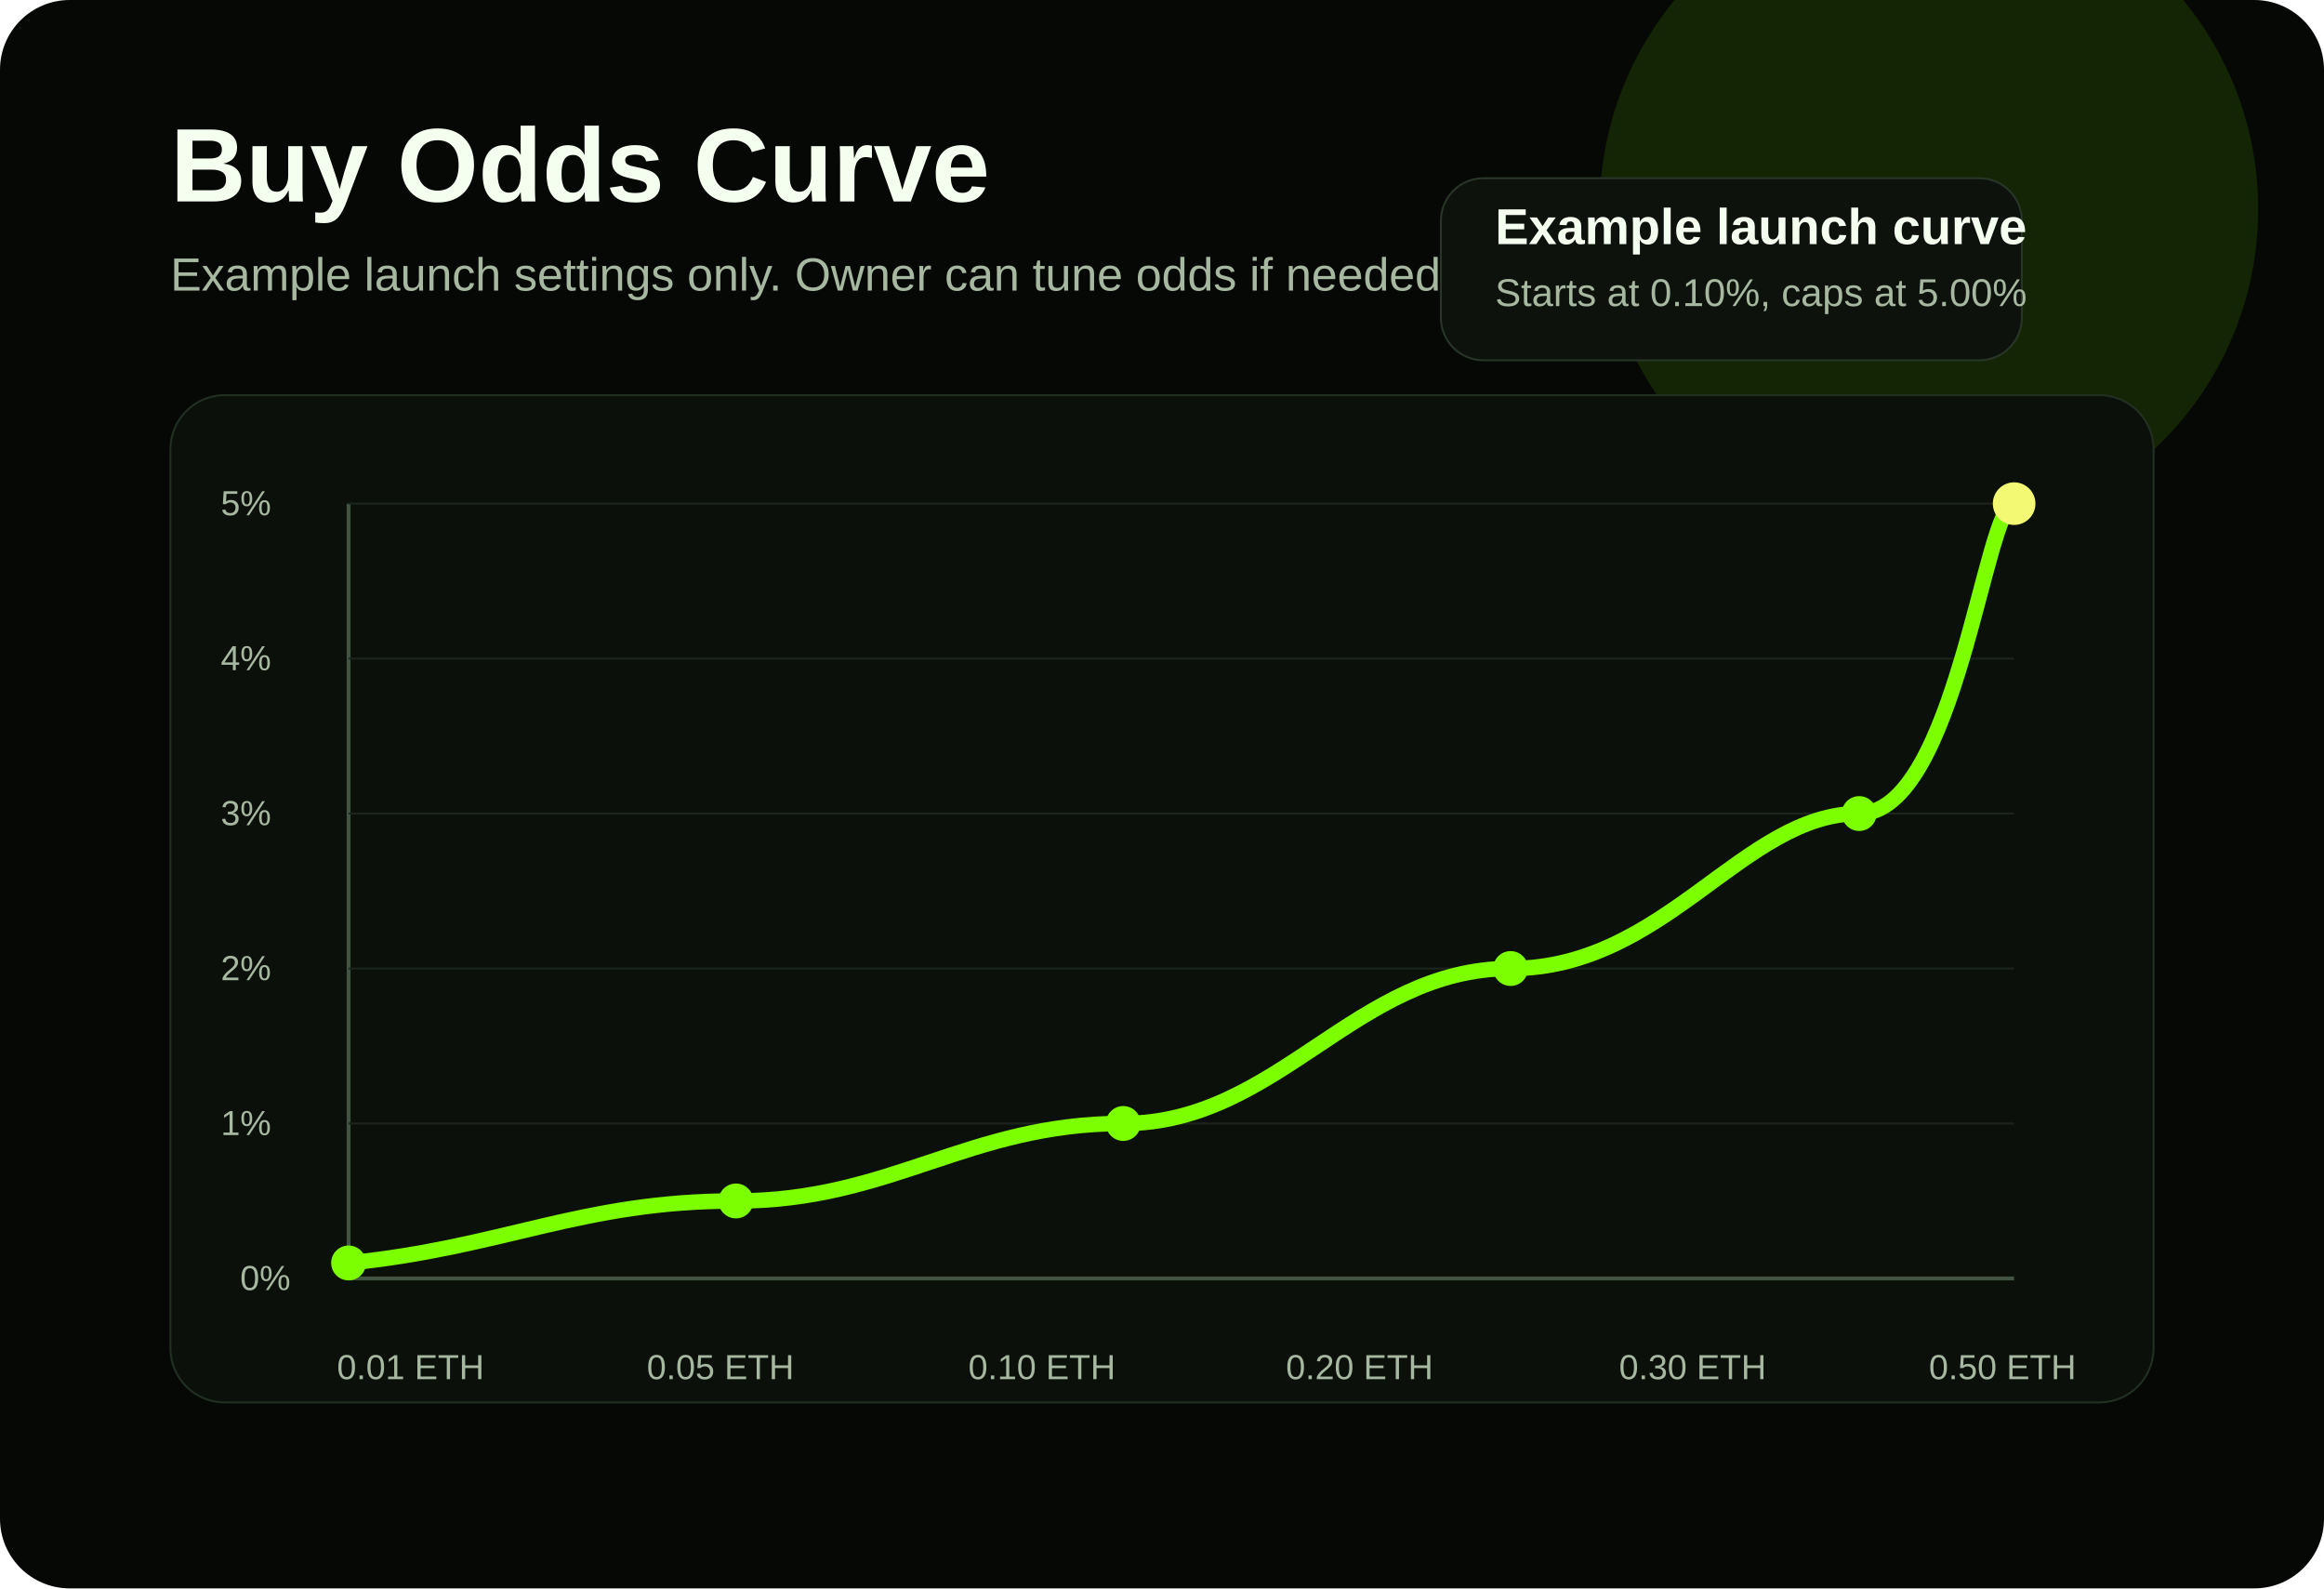
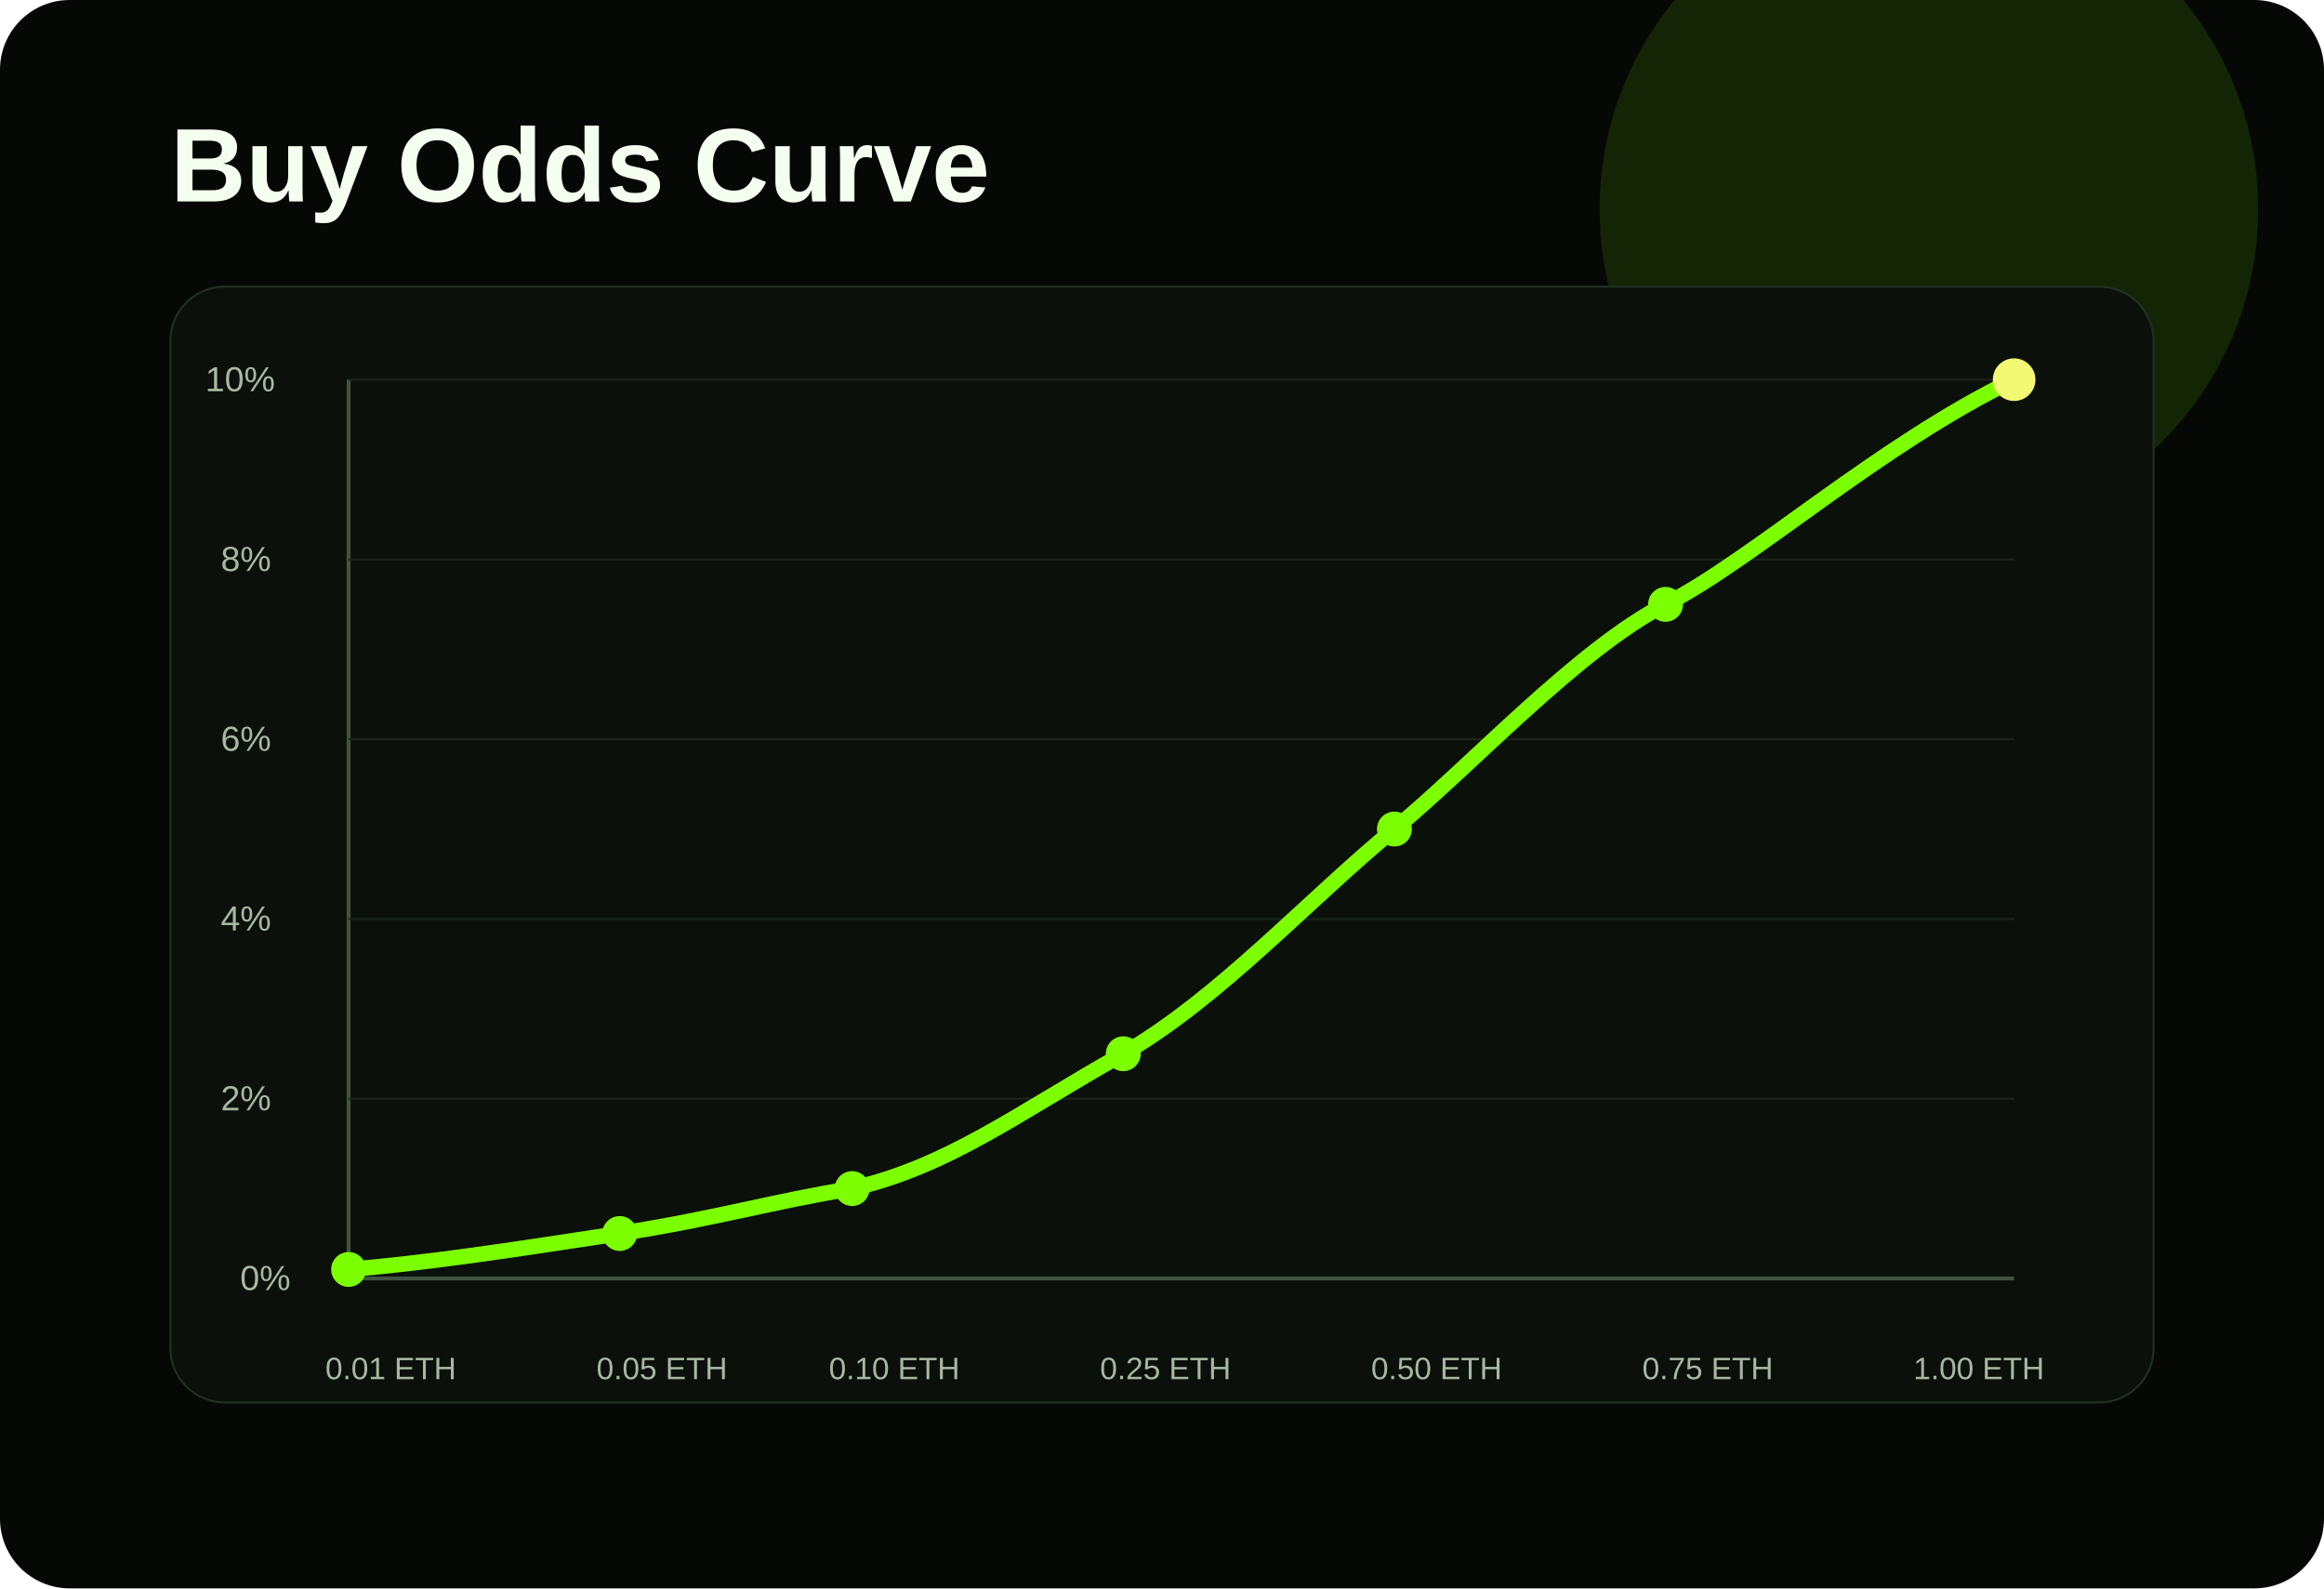
<svg xmlns="http://www.w3.org/2000/svg" width="1200" height="820" viewBox="0 0 1200 820" fill="none">
  <rect width="1200" height="820" rx="36" fill="#060806" />
  <circle cx="996" cy="108" r="170" fill="#7CFF00" opacity="0.12" />
  <text x="88" y="104" fill="#F5FFF0" font-family="Arial, sans-serif" font-size="54" font-weight="800">Buy Odds Curve</text>
-   <text x="88" y="150" fill="#A7B8A0" font-family="Arial, sans-serif" font-size="24">Example launch settings only. Owner can tune odds if needed.</text>
-   <rect x="88" y="204" width="1024" height="520" rx="28" fill="#0B100B" stroke="#223022" />
+   <rect x="88" y="148" width="1024" height="576" rx="28" fill="#0B100B" stroke="#223022" />
  <line x1="180" y1="660" x2="1040" y2="660" stroke="#415341" stroke-width="2" />
-   <line x1="180" y1="260" x2="180" y2="660" stroke="#415341" stroke-width="2" />
-   <line x1="180" y1="580" x2="1040" y2="580" stroke="#1C251C" stroke-width="1" />
-   <line x1="180" y1="500" x2="1040" y2="500" stroke="#1C251C" stroke-width="1" />
-   <line x1="180" y1="420" x2="1040" y2="420" stroke="#1C251C" stroke-width="1" />
-   <line x1="180" y1="340" x2="1040" y2="340" stroke="#1C251C" stroke-width="1" />
-   <line x1="180" y1="260" x2="1040" y2="260" stroke="#1C251C" stroke-width="1" />
+   <line x1="180" y1="196" x2="180" y2="660" stroke="#415341" stroke-width="2" />
+   <line x1="180" y1="567.2" x2="1040" y2="567.2" stroke="#1C251C" stroke-width="1" />
+   <line x1="180" y1="474.4" x2="1040" y2="474.4" stroke="#1C251C" stroke-width="1" />
+   <line x1="180" y1="381.6" x2="1040" y2="381.6" stroke="#1C251C" stroke-width="1" />
+   <line x1="180" y1="288.8" x2="1040" y2="288.8" stroke="#1C251C" stroke-width="1" />
+   <line x1="180" y1="196" x2="1040" y2="196" stroke="#1C251C" stroke-width="1" />
  <text x="124" y="666" fill="#A7B8A0" font-family="Arial, sans-serif" font-size="18">0%</text>
-   <text x="114" y="586" fill="#A7B8A0" font-family="Arial, sans-serif" font-size="18">1%</text>
-   <text x="114" y="506" fill="#A7B8A0" font-family="Arial, sans-serif" font-size="18">2%</text>
-   <text x="114" y="426" fill="#A7B8A0" font-family="Arial, sans-serif" font-size="18">3%</text>
-   <text x="114" y="346" fill="#A7B8A0" font-family="Arial, sans-serif" font-size="18">4%</text>
-   <text x="114" y="266" fill="#A7B8A0" font-family="Arial, sans-serif" font-size="18">5%</text>
-   <text x="174" y="712" fill="#A7B8A0" font-family="Arial, sans-serif" font-size="18">0.01 ETH</text>
-   <text x="334" y="712" fill="#A7B8A0" font-family="Arial, sans-serif" font-size="18">0.05 ETH</text>
-   <text x="500" y="712" fill="#A7B8A0" font-family="Arial, sans-serif" font-size="18">0.10 ETH</text>
-   <text x="664" y="712" fill="#A7B8A0" font-family="Arial, sans-serif" font-size="18">0.20 ETH</text>
-   <text x="836" y="712" fill="#A7B8A0" font-family="Arial, sans-serif" font-size="18">0.30 ETH</text>
-   <text x="996" y="712" fill="#A7B8A0" font-family="Arial, sans-serif" font-size="18">0.50 ETH</text>
-   <path d="M180 652 C260 644 300 620 380 620 C460 620 500 580 580 580 C660 580 700 500 780 500 C860 500 900 420 960 420 C1010 420 1025 260 1040 260" stroke="#7CFF00" stroke-width="8" stroke-linecap="round" stroke-linejoin="round" />
-   <circle cx="180" cy="652" r="9" fill="#7CFF00" />
-   <circle cx="380" cy="620" r="9" fill="#7CFF00" />
-   <circle cx="580" cy="580" r="9" fill="#7CFF00" />
-   <circle cx="780" cy="500" r="9" fill="#7CFF00" />
-   <circle cx="960" cy="420" r="9" fill="#7CFF00" />
-   <circle cx="1040" cy="260" r="11" fill="#F4F973" />
-   <rect x="744" y="92" width="300" height="94" rx="22" fill="#0D120D" stroke="#283628" />
-   <text x="772" y="126" fill="#F5FFF0" font-family="Arial, sans-serif" font-size="26" font-weight="700">Example launch curve</text>
-   <text x="772" y="158" fill="#A7B8A0" font-family="Arial, sans-serif" font-size="20">Starts at 0.10%, caps at 5.00%</text>
+   <text x="114" y="573.2" fill="#A7B8A0" font-family="Arial, sans-serif" font-size="18">2%</text>
+   <text x="114" y="480.4" fill="#A7B8A0" font-family="Arial, sans-serif" font-size="18">4%</text>
+   <text x="114" y="387.6" fill="#A7B8A0" font-family="Arial, sans-serif" font-size="18">6%</text>
+   <text x="114" y="294.8" fill="#A7B8A0" font-family="Arial, sans-serif" font-size="18">8%</text>
+   <text x="106" y="202" fill="#A7B8A0" font-family="Arial, sans-serif" font-size="18">10%</text>
+   <text x="168" y="712" fill="#A7B8A0" font-family="Arial, sans-serif" font-size="16">0.01 ETH</text>
+   <text x="308" y="712" fill="#A7B8A0" font-family="Arial, sans-serif" font-size="16">0.05 ETH</text>
+   <text x="428" y="712" fill="#A7B8A0" font-family="Arial, sans-serif" font-size="16">0.10 ETH</text>
+   <text x="568" y="712" fill="#A7B8A0" font-family="Arial, sans-serif" font-size="16">0.25 ETH</text>
+   <text x="708" y="712" fill="#A7B8A0" font-family="Arial, sans-serif" font-size="16">0.50 ETH</text>
+   <text x="848" y="712" fill="#A7B8A0" font-family="Arial, sans-serif" font-size="16">0.75 ETH</text>
+   <text x="988" y="712" fill="#A7B8A0" font-family="Arial, sans-serif" font-size="16">1.00 ETH</text>
+   <path d="M180 655.36 C220 652 260 646 320 636.8 C370 629 400 620 440 613.6 C490 602 525 575 580 544 C630 515 675 465 720 428 C760 395 815 335 860 312 C905 289 970 230 1040 196" stroke="#7CFF00" stroke-width="8" stroke-linecap="round" stroke-linejoin="round" />
+   <circle cx="180" cy="655.36" r="9" fill="#7CFF00" />
+   <circle cx="320" cy="636.8" r="9" fill="#7CFF00" />
+   <circle cx="440" cy="613.6" r="9" fill="#7CFF00" />
+   <circle cx="580" cy="544" r="9" fill="#7CFF00" />
+   <circle cx="720" cy="428" r="9" fill="#7CFF00" />
+   <circle cx="860" cy="312" r="9" fill="#7CFF00" />
+   <circle cx="1040" cy="196" r="11" fill="#F4F973" />
</svg>
